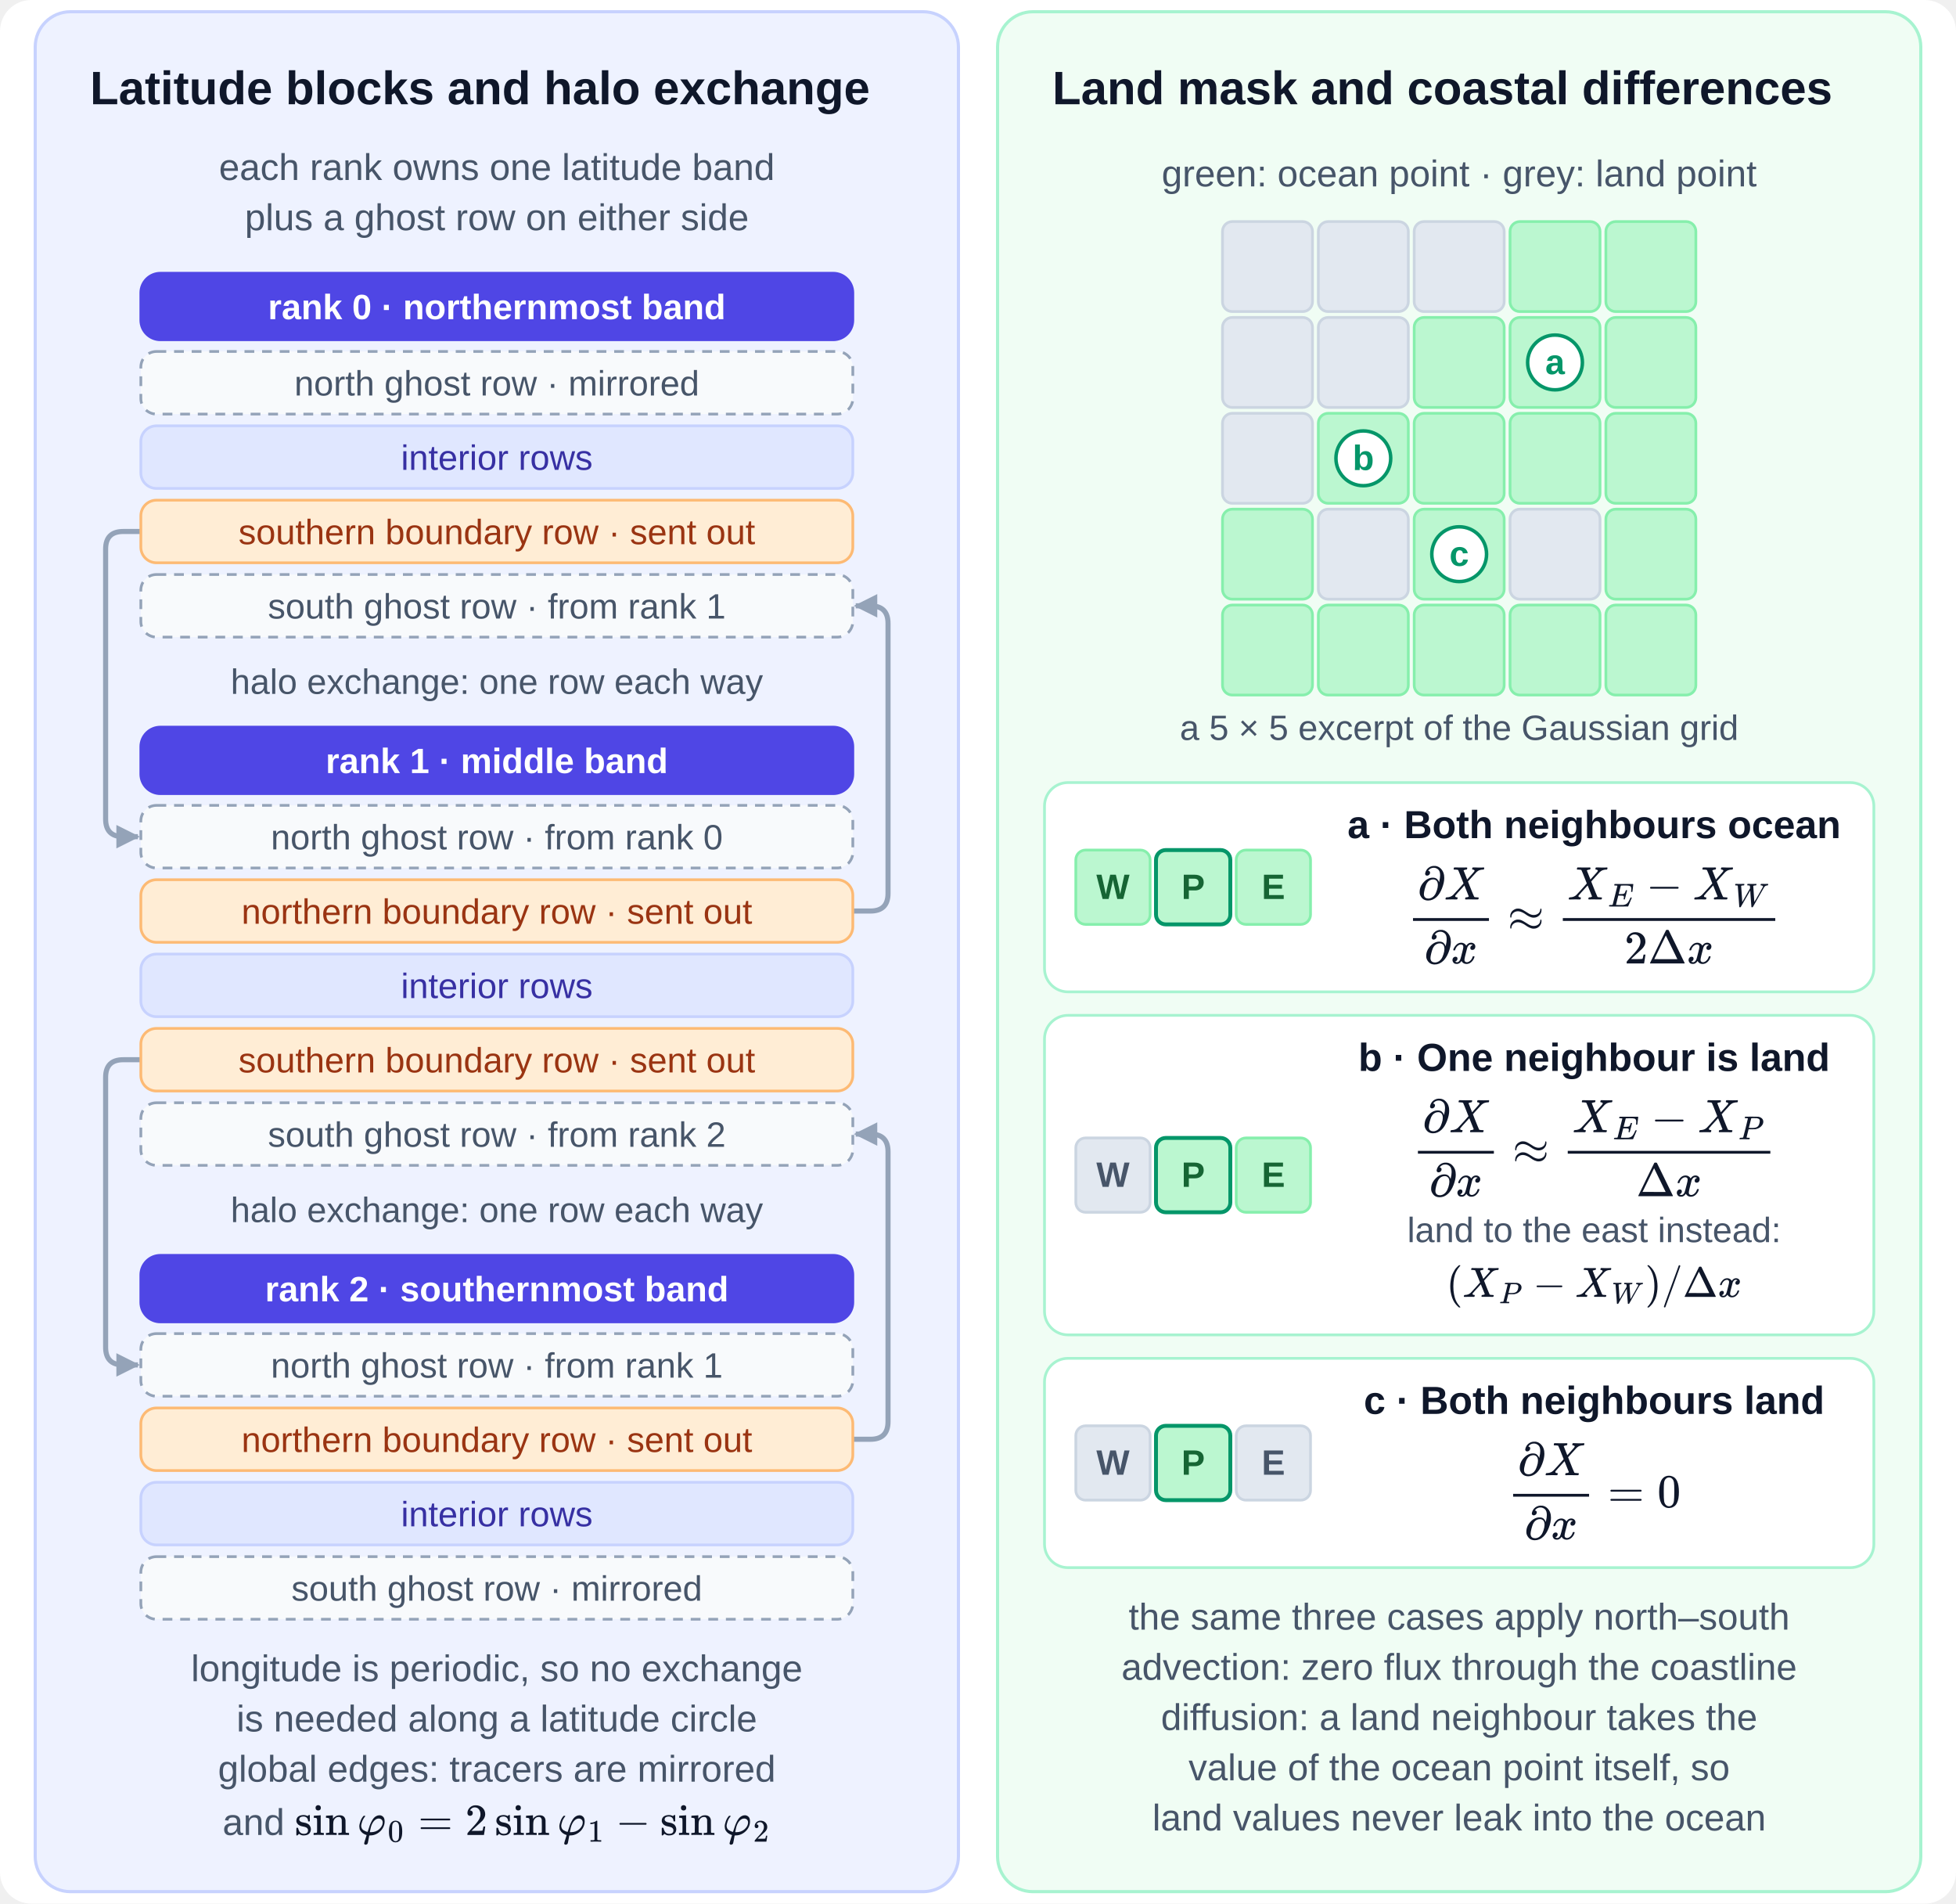
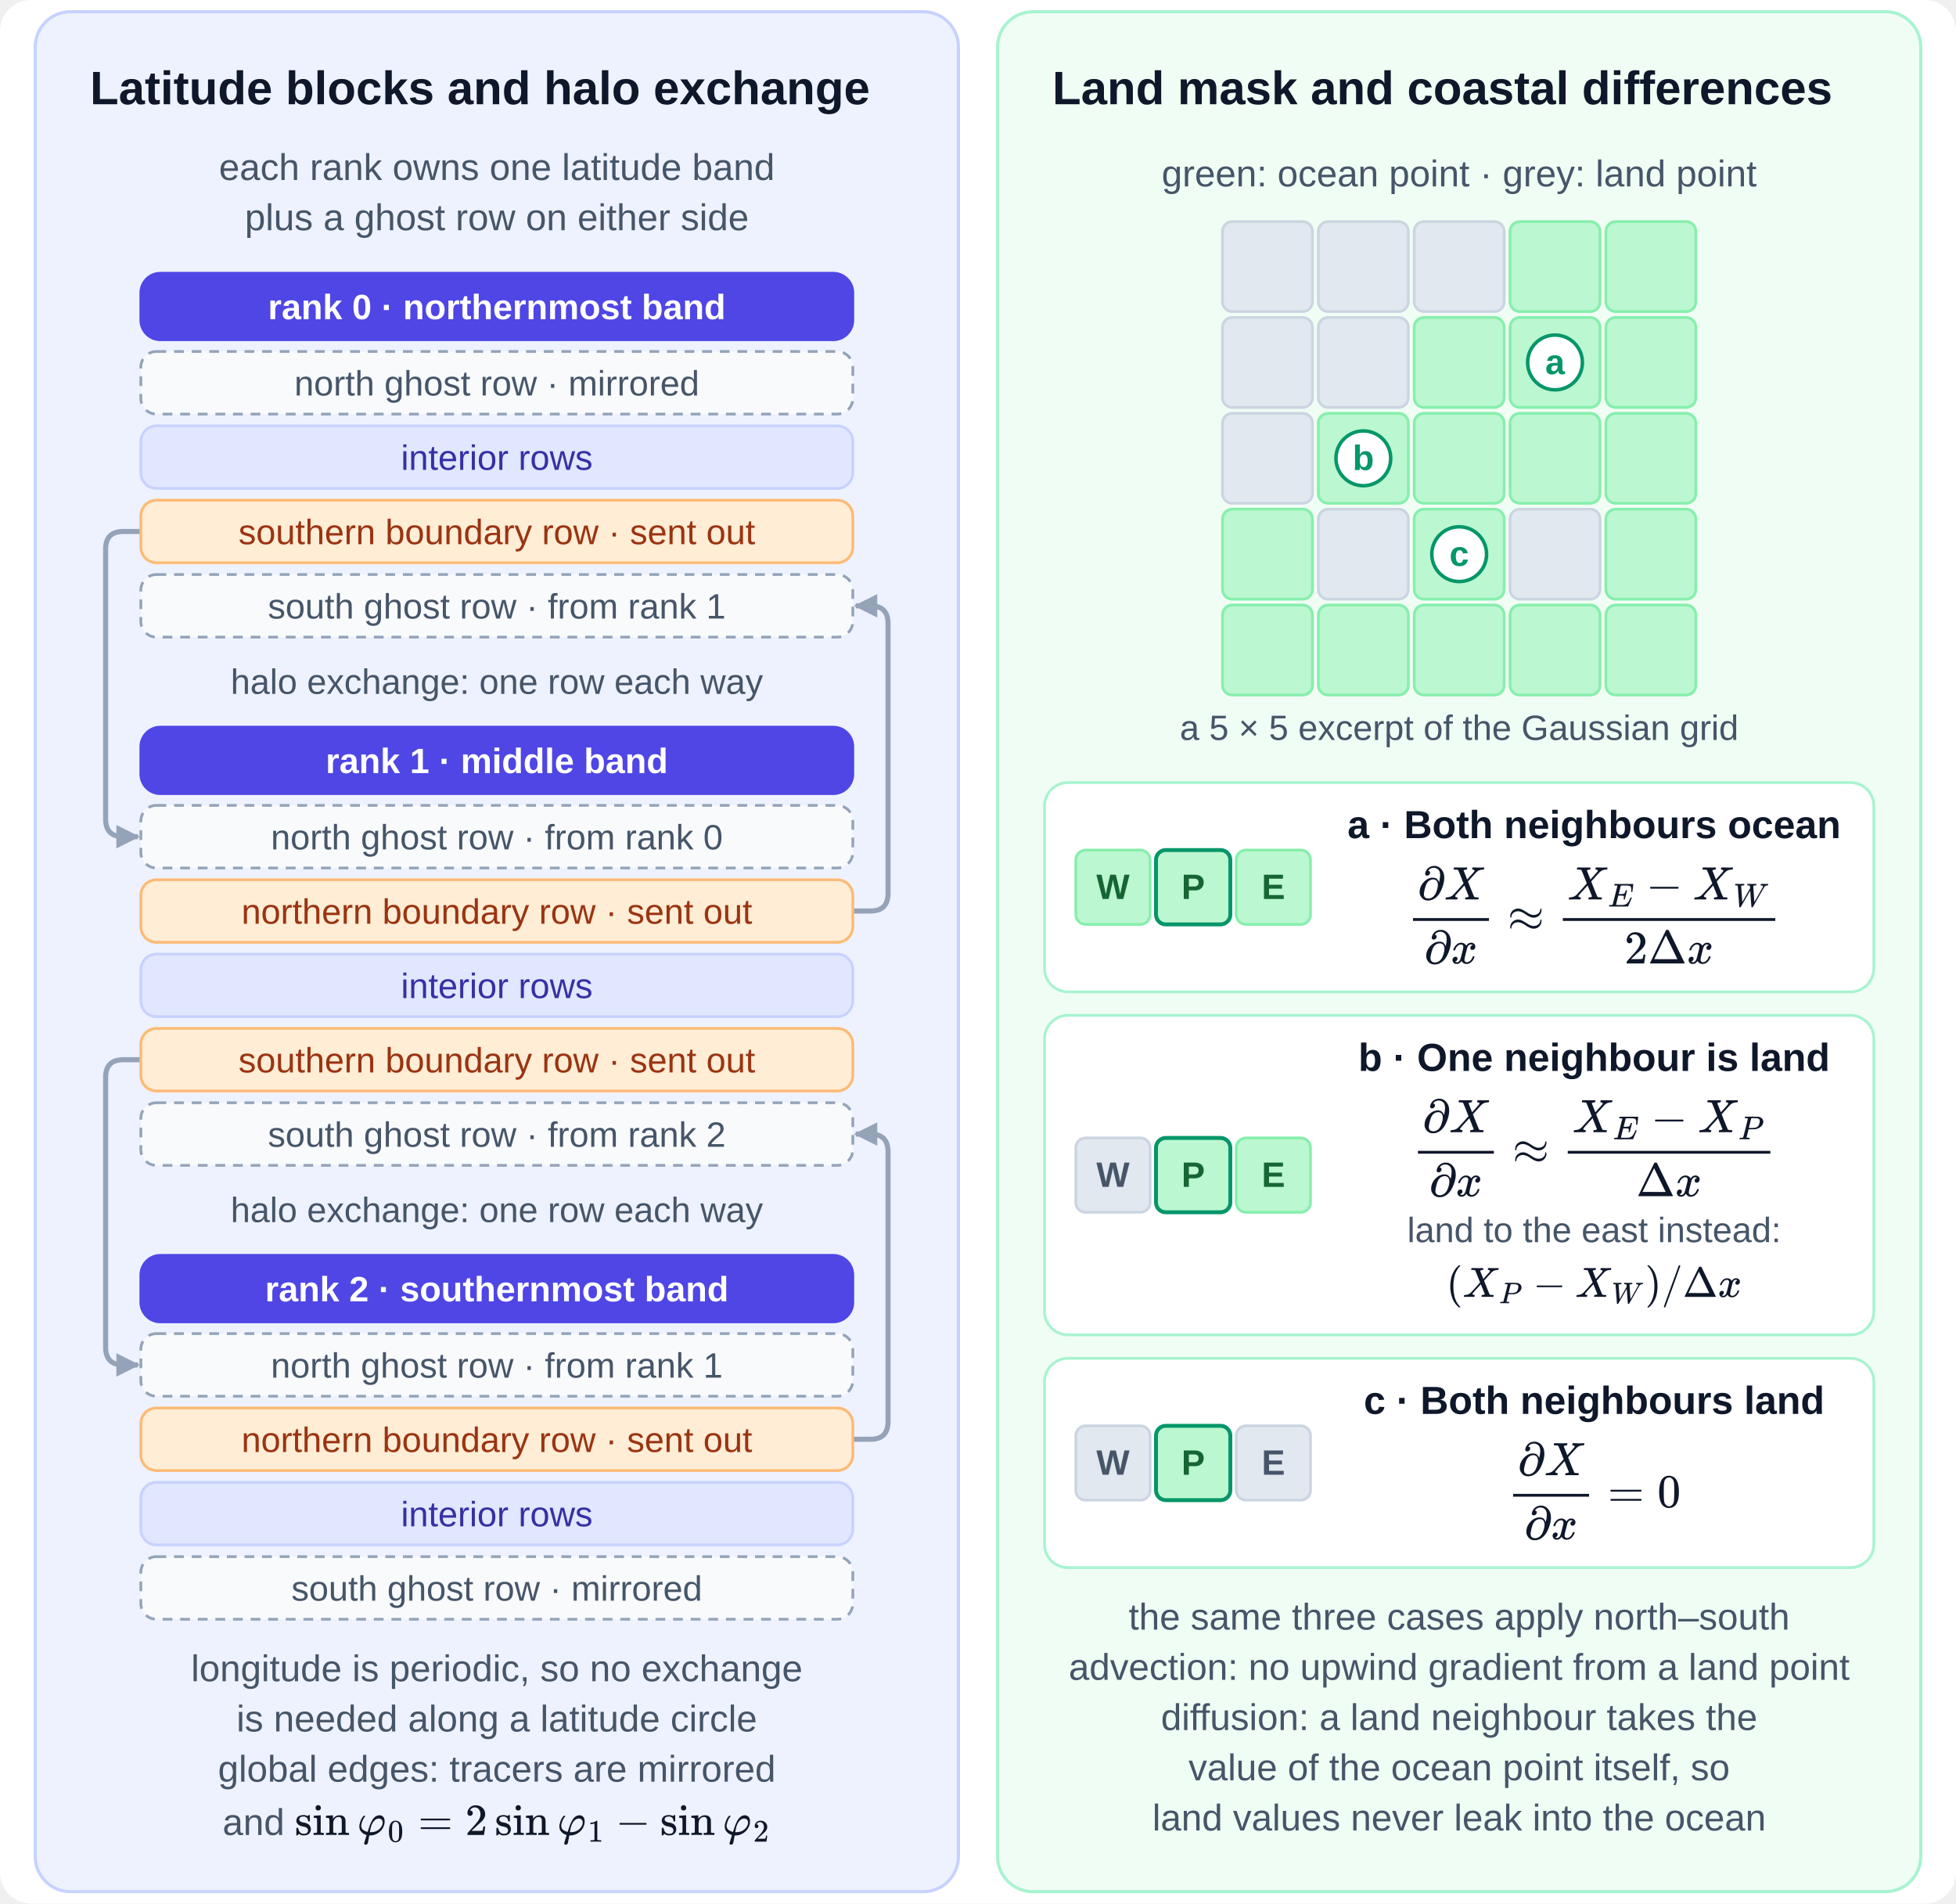
<svg xmlns="http://www.w3.org/2000/svg" xmlns:xlink="http://www.w3.org/1999/xlink" width="1000" height="973" viewBox="0 0 1000 973" role="img" aria-labelledby="title desc">
  <defs>
    <marker id="arrow" markerWidth="12" markerHeight="12" refX="11" refY="6" orient="auto" markerUnits="userSpaceOnUse">
      <path d="M0,0 L12,6 L0,12 Z" fill="#94a3b8" />
    </marker>
    <marker id="arrowFb" markerWidth="12" markerHeight="12" refX="11" refY="6" orient="auto" markerUnits="userSpaceOnUse">
      <path d="M0,0 L12,6 L0,12 Z" fill="#3b82f6" />
    </marker>
    <style>
text{font-family:Arial, 'Helvetica Neue', Helvetica, sans-serif}
.flow{fill:none;stroke:#94a3b8;stroke-width:2.6;marker-end:url(#arrow)}
.dash{fill:none;stroke:#94a3b8;stroke-width:2.2;stroke-dasharray:7 6;marker-end:url(#arrow)}
.loop{fill:none;stroke:#3b82f6;stroke-width:2.2;stroke-dasharray:7 6;stroke-linecap:round;marker-end:url(#arrowFb)}
</style>
    <path id="mj-N-73" d="M295 316Q295 356 268 385T190 414Q154 414 128 401Q98 382 98 349Q97 344 98 336T114 312T157 287Q175 282 201 278T245 269T277 256Q294 248 310 236T342 195T359 133Q359 71 321 31T198 -10H190Q138 -10 94 26L86 19L77 10Q71 4 65 -1L54 -11H46H42Q39 -11 33 -5V74V132Q33 153 35 157T45 162H54Q66 162 70 158T75 146T82 119T101 77Q136 26 198 26Q295 26 295 104Q295 133 277 151Q257 175 194 187T111 210Q75 227 54 256T33 318Q33 357 50 384T93 424T143 442T187 447H198Q238 447 268 432L283 424L292 431Q302 440 314 448H322H326Q329 448 335 442V310L329 304H301Q295 310 295 316Z" />
    <path id="mj-N-69" d="M69 609Q69 637 87 653T131 669Q154 667 171 652T188 609Q188 579 171 564T129 549Q104 549 87 564T69 609ZM247 0Q232 3 143 3Q132 3 106 3T56 1L34 0H26V46H42Q70 46 91 49Q100 53 102 60T104 102V205V293Q104 345 102 359T88 378Q74 385 41 385H30V408Q30 431 32 431L42 432Q52 433 70 434T106 436Q123 437 142 438T171 441T182 442H185V62Q190 52 197 50T232 46H255V0H247Z" />
    <path id="mj-N-6E" d="M41 46H55Q94 46 102 60V68Q102 77 102 91T102 122T103 161T103 203Q103 234 103 269T102 328V351Q99 370 88 376T43 385H25V408Q25 431 27 431L37 432Q47 433 65 434T102 436Q119 437 138 438T167 441T178 442H181V402Q181 364 182 364T187 369T199 384T218 402T247 421T285 437Q305 442 336 442Q450 438 463 329Q464 322 464 190V104Q464 66 466 59T477 49Q498 46 526 46H542V0H534L510 1Q487 2 460 2T422 3Q319 3 310 0H302V46H318Q379 46 379 62Q380 64 380 200Q379 335 378 343Q372 371 358 385T334 402T308 404Q263 404 229 370Q202 343 195 315T187 232V168V108Q187 78 188 68T191 55T200 49Q221 46 249 46H265V0H257L234 1Q210 2 183 2T145 3Q42 3 33 0H25V46H41Z" />
    <path id="mj-N-2061" d="" />
    <path id="mj-I-1D711" d="M92 210Q92 176 106 149T142 108T185 85T220 72L235 70L237 71L250 112Q268 170 283 211T322 299T370 375T429 423T502 442Q547 442 582 410T618 302Q618 224 575 152T457 35T299 -10Q273 -10 273 -12L266 -48Q260 -83 252 -125T241 -179Q236 -203 215 -212Q204 -218 190 -218Q159 -215 159 -185Q159 -175 214 -2L209 0Q204 2 195 5T173 14T147 28T120 46T94 71T71 103T56 142T50 190Q50 238 76 311T149 431H162Q183 431 183 423Q183 417 175 409Q134 361 114 300T92 210ZM574 278Q574 320 550 344T486 369Q437 369 394 329T323 218Q309 184 295 109L286 64Q304 62 306 62Q423 62 498 131T574 278Z" />
    <path id="mj-N-30" d="M96 585Q152 666 249 666Q297 666 345 640T423 548Q460 465 460 320Q460 165 417 83Q397 41 362 16T301 -15T250 -22Q224 -22 198 -16T137 16T82 83Q39 165 39 320Q39 494 96 585ZM321 597Q291 629 250 629Q208 629 178 597Q153 571 145 525T137 333Q137 175 145 125T181 46Q209 16 250 16Q290 16 318 46Q347 76 354 130T362 333Q362 478 354 524T321 597Z" />
    <path id="mj-N-3D" d="M56 347Q56 360 70 367H707Q722 359 722 347Q722 336 708 328L390 327H72Q56 332 56 347ZM56 153Q56 168 72 173H708Q722 163 722 153Q722 140 707 133H70Q56 140 56 153Z" />
    <path id="mj-N-32" d="M109 429Q82 429 66 447T50 491Q50 562 103 614T235 666Q326 666 387 610T449 465Q449 422 429 383T381 315T301 241Q265 210 201 149L142 93L218 92Q375 92 385 97Q392 99 409 186V189H449V186Q448 183 436 95T421 3V0H50V19V31Q50 38 56 46T86 81Q115 113 136 137Q145 147 170 174T204 211T233 244T261 278T284 308T305 340T320 369T333 401T340 431T343 464Q343 527 309 573T212 619Q179 619 154 602T119 569T109 550Q109 549 114 549Q132 549 151 535T170 489Q170 464 154 447T109 429Z" />
    <path id="mj-N-31" d="M213 578L200 573Q186 568 160 563T102 556H83V602H102Q149 604 189 617T245 641T273 663Q275 666 285 666Q294 666 302 660V361L303 61Q310 54 315 52T339 48T401 46H427V0H416Q395 3 257 3Q121 3 100 0H88V46H114Q136 46 152 46T177 47T193 50T201 52T207 57T213 61V578Z" />
    <path id="mj-N-2212" d="M84 237T84 250T98 270H679Q694 262 694 250T679 230H98Q84 237 84 250Z" />
    <path id="mj-I-1D715" d="M202 508Q179 508 169 520T158 547Q158 557 164 577T185 624T230 675T301 710L333 715H345Q378 715 384 714Q447 703 489 661T549 568T566 457Q566 362 519 240T402 53Q321 -22 223 -22Q123 -22 73 56Q42 102 42 148V159Q42 276 129 370T322 465Q383 465 414 434T455 367L458 378Q478 461 478 515Q478 603 437 639T344 676Q266 676 223 612Q264 606 264 572Q264 547 246 528T202 508ZM430 306Q430 372 401 400T333 428Q270 428 222 382Q197 354 183 323T150 221Q132 149 132 116Q132 21 232 21Q244 21 250 22Q327 35 374 112Q389 137 409 196T430 306Z" />
    <path id="mj-I-1D44B" d="M42 0H40Q26 0 26 11Q26 15 29 27Q33 41 36 43T55 46Q141 49 190 98Q200 108 306 224T411 342Q302 620 297 625Q288 636 234 637H206Q200 643 200 645T202 664Q206 677 212 683H226Q260 681 347 681Q380 681 408 681T453 682T473 682Q490 682 490 671Q490 670 488 658Q484 643 481 640T465 637Q434 634 411 620L488 426L541 485Q646 598 646 610Q646 628 622 635Q617 635 609 637Q594 637 594 648Q594 650 596 664Q600 677 606 683H618Q619 683 643 683T697 681T738 680Q828 680 837 683H845Q852 676 852 672Q850 647 840 637H824Q790 636 763 628T722 611T698 593L687 584Q687 585 592 480L505 384Q505 383 536 304T601 142T638 56Q648 47 699 46Q734 46 734 37Q734 35 732 23Q728 7 725 4T711 1Q708 1 678 1T589 2Q528 2 496 2T461 1Q444 1 444 10Q444 11 446 25Q448 35 450 39T455 44T464 46T480 47T506 54Q523 62 523 64Q522 64 476 181L429 299Q241 95 236 84Q232 76 232 72Q232 53 261 47Q262 47 267 47T273 46Q276 46 277 46T280 45T283 42T284 35Q284 26 282 19Q279 6 276 4T261 1Q258 1 243 1T201 2T142 2Q64 2 42 0Z" />
    <path id="mj-I-1D465" d="M52 289Q59 331 106 386T222 442Q257 442 286 424T329 379Q371 442 430 442Q467 442 494 420T522 361Q522 332 508 314T481 292T458 288Q439 288 427 299T415 328Q415 374 465 391Q454 404 425 404Q412 404 406 402Q368 386 350 336Q290 115 290 78Q290 50 306 38T341 26Q378 26 414 59T463 140Q466 150 469 151T485 153H489Q504 153 504 145Q504 144 502 134Q486 77 440 33T333 -11Q263 -11 227 52Q186 -10 133 -10H127Q78 -10 57 16T35 71Q35 103 54 123T99 143Q142 143 142 101Q142 81 130 66T107 46T94 41L91 40Q91 39 97 36T113 29T132 26Q168 26 194 71Q203 87 217 139T245 247T261 313Q266 340 266 352Q266 380 251 392T217 404Q177 404 142 372T93 290Q91 281 88 280T72 278H58Q52 284 52 289Z" />
    <path id="mj-N-2248" d="M55 319Q55 360 72 393T114 444T163 472T205 482Q207 482 213 482T223 483Q262 483 296 468T393 413L443 381Q502 346 553 346Q609 346 649 375T694 454Q694 465 698 474T708 483Q722 483 722 452Q722 386 675 338T555 289Q514 289 468 310T388 357T308 404T224 426Q164 426 125 393T83 318Q81 289 69 289Q55 289 55 319ZM55 85Q55 126 72 159T114 210T163 238T205 248Q207 248 213 248T223 249Q262 249 296 234T393 179L443 147Q502 112 553 112Q609 112 649 141T694 220Q694 249 708 249T722 217Q722 153 675 104T555 55Q514 55 468 76T388 123T308 170T224 192Q164 192 125 159T83 84Q80 55 69 55Q55 55 55 85Z" />
    <path id="mj-I-1D438" d="M492 213Q472 213 472 226Q472 230 477 250T482 285Q482 316 461 323T364 330H312Q311 328 277 192T243 52Q243 48 254 48T334 46Q428 46 458 48T518 61Q567 77 599 117T670 248Q680 270 683 272Q690 274 698 274Q718 274 718 261Q613 7 608 2Q605 0 322 0H133Q31 0 31 11Q31 13 34 25Q38 41 42 43T65 46Q92 46 125 49Q139 52 144 61Q146 66 215 342T285 622Q285 629 281 629Q273 632 228 634H197Q191 640 191 642T193 659Q197 676 203 680H757Q764 676 764 669Q764 664 751 557T737 447Q735 440 717 440H705Q698 445 698 453L701 476Q704 500 704 528Q704 558 697 578T678 609T643 625T596 632T532 634H485Q397 633 392 631Q388 629 386 622Q385 619 355 499T324 377Q347 376 372 376H398Q464 376 489 391T534 472Q538 488 540 490T557 493Q562 493 565 493T570 492T572 491T574 487T577 483L544 351Q511 218 508 216Q505 213 492 213Z" />
    <path id="mj-I-1D44A" d="M436 683Q450 683 486 682T553 680Q604 680 638 681T677 682Q695 682 695 674Q695 670 692 659Q687 641 683 639T661 637Q636 636 621 632T600 624T597 615Q597 603 613 377T629 138L631 141Q633 144 637 151T649 170T666 200T690 241T720 295T759 362Q863 546 877 572T892 604Q892 619 873 628T831 637Q817 637 817 647Q817 650 819 660Q823 676 825 679T839 682Q842 682 856 682T895 682T949 681Q1015 681 1034 683Q1048 683 1048 672Q1048 666 1045 655T1038 640T1028 637Q1006 637 988 631T958 617T939 600T927 584L923 578L754 282Q586 -14 585 -15Q579 -22 561 -22Q546 -22 542 -17Q539 -14 523 229T506 480L494 462Q472 425 366 239Q222 -13 220 -15T215 -19Q210 -22 197 -22Q178 -22 176 -15Q176 -12 154 304T131 622Q129 631 121 633T82 637H58Q51 644 51 648Q52 671 64 683H76Q118 680 176 680Q301 680 313 683H323Q329 677 329 674T327 656Q322 641 318 637H297Q236 634 232 620Q262 160 266 136L501 550L499 587Q496 629 489 632Q483 636 447 637Q428 637 422 639T416 648Q416 650 418 660Q419 664 420 669T421 676T424 680T428 682T436 683Z" />
    <path id="mj-N-394" d="M51 0Q46 4 46 7Q46 9 215 357T388 709Q391 716 416 716Q439 716 444 709Q447 705 616 357T786 7Q786 4 781 0H51ZM507 344L384 596L137 92L383 91H630Q630 93 507 344Z" />
    <path id="mj-I-1D443" d="M287 628Q287 635 230 637Q206 637 199 638T192 648Q192 649 194 659Q200 679 203 681T397 683Q587 682 600 680Q664 669 707 631T751 530Q751 453 685 389Q616 321 507 303Q500 302 402 301H307L277 182Q247 66 247 59Q247 55 248 54T255 50T272 48T305 46H336Q342 37 342 35Q342 19 335 5Q330 0 319 0Q316 0 282 1T182 2Q120 2 87 2T51 1Q33 1 33 11Q33 13 36 25Q40 41 44 43T67 46Q94 46 127 49Q141 52 146 61Q149 65 218 339T287 628ZM645 554Q645 567 643 575T634 597T609 619T560 635Q553 636 480 637Q463 637 445 637T416 636T404 636Q391 635 386 627Q384 621 367 550T332 412T314 344Q314 342 395 342H407H430Q542 342 590 392Q617 419 631 471T645 554Z" />
    <path id="mj-N-28" d="M94 250Q94 319 104 381T127 488T164 576T202 643T244 695T277 729T302 750H315H319Q333 750 333 741Q333 738 316 720T275 667T226 581T184 443T167 250T184 58T225 -81T274 -167T316 -220T333 -241Q333 -250 318 -250H315H302L274 -226Q180 -141 137 -14T94 250Z" />
    <path id="mj-N-29" d="M60 749L64 750Q69 750 74 750H86L114 726Q208 641 251 514T294 250Q294 182 284 119T261 12T224 -76T186 -143T145 -194T113 -227T90 -246Q87 -249 86 -250H74Q66 -250 63 -250T58 -247T55 -238Q56 -237 66 -225Q221 -64 221 250T66 725Q56 737 55 738Q55 746 60 749Z" />
    <path id="mj-N-2F" d="M423 750Q432 750 438 744T444 730Q444 725 271 248T92 -240Q85 -250 75 -250Q68 -250 62 -245T56 -231Q56 -221 230 257T407 740Q411 750 423 750Z" />
  </defs>
  <rect width="1000" height="973" rx="16" fill="#ffffff" />
  <rect x="18" y="6" width="472" height="960.89" rx="18" fill="#eef2ff" stroke="#c7d2fe" stroke-width="1.6" />
  <rect x="510" y="6" width="472" height="960.89" rx="18" fill="#f0fdf4" stroke="#a7f3d0" stroke-width="1.6" />
  <path d="M72 271.66 H63 Q54 271.66 54 280.66 V418.66 Q54 427.66 63 427.66 H70.5" class="flow" />
  <path d="M436 465.66 H445 Q454 465.66 454 456.66 V318.66 Q454 309.66 445 309.66 H437.5" class="flow" />
  <path d="M72 541.66 H63 Q54 541.66 54 550.66 V688.66 Q54 697.66 63 697.66 H70.5" class="flow" />
  <path d="M436 735.66 H445 Q454 735.66 454 726.66 V588.66 Q454 579.66 445 579.66 H437.5" class="flow" />
  <text x="46" y="53.28" font-size="24" font-weight="700" fill="#0f172a">Latitude blocks and halo exchange</text>
  <text x="111.93" y="92" font-size="19" fill="#475569">each rank owns one latitude band</text>
  <text x="125.15" y="117.67" font-size="19" fill="#475569">plus a ghost row on either side</text>
  <rect x="72" y="139.66" width="364" height="34" rx="10" fill="#4f46e5" stroke="#4f46e5" stroke-width="1.4" />
  <text x="254" y="163.16" text-anchor="middle" font-size="18" font-weight="700" fill="#ffffff">rank 0 · northernmost band</text>
  <rect x="72" y="179.66" width="364" height="32" rx="8" fill="#f8fafc" stroke="#94a3b8" stroke-width="1.4" stroke-dasharray="5 4" />
  <text x="254" y="202.16" text-anchor="middle" font-size="18" fill="#475569">north ghost row · mirrored</text>
  <rect x="72" y="217.66" width="364" height="32" rx="8" fill="#e0e7ff" stroke="#c7d2fe" stroke-width="1.4" />
  <text x="254" y="240.16" text-anchor="middle" font-size="18" fill="#3730a3">interior rows</text>
  <rect x="72" y="255.66" width="364" height="32" rx="8" fill="#ffedd5" stroke="#fdba74" stroke-width="1.4" />
  <text x="254" y="278.16" text-anchor="middle" font-size="18" fill="#9a3412">southern boundary row · sent out</text>
  <rect x="72" y="293.66" width="364" height="32" rx="8" fill="#f8fafc" stroke="#94a3b8" stroke-width="1.4" stroke-dasharray="5 4" />
  <text x="254" y="316.16" text-anchor="middle" font-size="18" fill="#475569">south ghost row · from rank 1</text>
  <rect x="72" y="371.66" width="364" height="34" rx="10" fill="#4f46e5" stroke="#4f46e5" stroke-width="1.4" />
  <text x="254" y="395.16" text-anchor="middle" font-size="18" font-weight="700" fill="#ffffff">rank 1 · middle band</text>
  <rect x="72" y="411.66" width="364" height="32" rx="8" fill="#f8fafc" stroke="#94a3b8" stroke-width="1.4" stroke-dasharray="5 4" />
  <text x="254" y="434.16" text-anchor="middle" font-size="18" fill="#475569">north ghost row · from rank 0</text>
  <rect x="72" y="449.66" width="364" height="32" rx="8" fill="#ffedd5" stroke="#fdba74" stroke-width="1.4" />
  <text x="254" y="472.16" text-anchor="middle" font-size="18" fill="#9a3412">northern boundary row · sent out</text>
  <rect x="72" y="487.66" width="364" height="32" rx="8" fill="#e0e7ff" stroke="#c7d2fe" stroke-width="1.4" />
  <text x="254" y="510.16" text-anchor="middle" font-size="18" fill="#3730a3">interior rows</text>
  <rect x="72" y="525.66" width="364" height="32" rx="8" fill="#ffedd5" stroke="#fdba74" stroke-width="1.4" />
  <text x="254" y="548.16" text-anchor="middle" font-size="18" fill="#9a3412">southern boundary row · sent out</text>
  <rect x="72" y="563.66" width="364" height="32" rx="8" fill="#f8fafc" stroke="#94a3b8" stroke-width="1.4" stroke-dasharray="5 4" />
  <text x="254" y="586.16" text-anchor="middle" font-size="18" fill="#475569">south ghost row · from rank 2</text>
  <rect x="72" y="641.66" width="364" height="34" rx="10" fill="#4f46e5" stroke="#4f46e5" stroke-width="1.4" />
  <text x="254" y="665.16" text-anchor="middle" font-size="18" font-weight="700" fill="#ffffff">rank 2 · southernmost band</text>
  <rect x="72" y="681.66" width="364" height="32" rx="8" fill="#f8fafc" stroke="#94a3b8" stroke-width="1.4" stroke-dasharray="5 4" />
  <text x="254" y="704.16" text-anchor="middle" font-size="18" fill="#475569">north ghost row · from rank 1</text>
  <rect x="72" y="719.66" width="364" height="32" rx="8" fill="#ffedd5" stroke="#fdba74" stroke-width="1.4" />
  <text x="254" y="742.16" text-anchor="middle" font-size="18" fill="#9a3412">northern boundary row · sent out</text>
  <rect x="72" y="757.66" width="364" height="32" rx="8" fill="#e0e7ff" stroke="#c7d2fe" stroke-width="1.4" />
  <text x="254" y="780.16" text-anchor="middle" font-size="18" fill="#3730a3">interior rows</text>
  <rect x="72" y="795.66" width="364" height="32" rx="8" fill="#f8fafc" stroke="#94a3b8" stroke-width="1.4" stroke-dasharray="5 4" />
  <text x="254" y="818.16" text-anchor="middle" font-size="18" fill="#475569">south ghost row · mirrored</text>
  <text x="254" y="354.66" text-anchor="middle" font-size="18" fill="#475569">halo exchange: one row each way</text>
  <text x="254" y="624.66" text-anchor="middle" font-size="18" fill="#475569">halo exchange: one row each way</text>
  <text x="97.67" y="859.34" font-size="19" fill="#475569">longitude is periodic, so no exchange</text>
  <text x="120.91" y="885.01" font-size="19" fill="#475569">is needed along a latitude circle</text>
  <text x="111.44" y="910.68" font-size="19" fill="#475569">global edges: tracers are mirrored</text>
  <text x="145.48" y="937.92" text-anchor="end" font-size="19" fill="#475569">and</text>
  <g transform="translate(150.76 937.92) scale(0.0228)" fill="#0f172a">
    <g transform="scale(1,-1)">
      <g>
        <g>
          <g>
            <use xlink:href="#mj-N-73" />
            <use xlink:href="#mj-N-69" transform="translate(394,0)" />
            <use xlink:href="#mj-N-6E" transform="translate(672,0)" />
          </g>
          <g transform="translate(1228,0)">
            <use xlink:href="#mj-N-2061" />
          </g>
          <g transform="translate(1394.7,0)">
            <use xlink:href="#mj-I-1D711" />
            <g transform="translate(687,-150) scale(0.707)">
              <use xlink:href="#mj-N-30" />
            </g>
          </g>
          <g transform="translate(2763,0)">
            <use xlink:href="#mj-N-3D" />
          </g>
          <g transform="translate(3818.8,0)">
            <use xlink:href="#mj-N-32" />
          </g>
          <g transform="translate(4485.4,0)">
            <use xlink:href="#mj-N-73" />
            <use xlink:href="#mj-N-69" transform="translate(394,0)" />
            <use xlink:href="#mj-N-6E" transform="translate(672,0)" />
          </g>
          <g transform="translate(5713.4,0)">
            <use xlink:href="#mj-N-2061" />
          </g>
          <g transform="translate(5880.1,0)">
            <use xlink:href="#mj-I-1D711" />
            <g transform="translate(687,-150) scale(0.707)">
              <use xlink:href="#mj-N-31" />
            </g>
          </g>
          <g transform="translate(7192.9,0)">
            <use xlink:href="#mj-N-2212" />
          </g>
          <g transform="translate(8193.1,0)">
            <use xlink:href="#mj-N-73" />
            <use xlink:href="#mj-N-69" transform="translate(394,0)" />
            <use xlink:href="#mj-N-6E" transform="translate(672,0)" />
          </g>
          <g transform="translate(9421.1,0)">
            <use xlink:href="#mj-N-2061" />
          </g>
          <g transform="translate(9587.8,0)">
            <use xlink:href="#mj-I-1D711" />
            <g transform="translate(687,-150) scale(0.707)">
              <use xlink:href="#mj-N-32" />
            </g>
          </g>
        </g>
      </g>
    </g>
  </g>
  <text x="538" y="53.28" font-size="24" font-weight="700" fill="#0f172a">Land mask and coastal differences</text>
  <text x="593.9" y="95.27" font-size="19" fill="#475569">green: ocean point · grey: land point</text>
  <rect x="625" y="113.26" width="46" height="46" rx="5" fill="#e2e8f0" stroke="#cbd5e1" stroke-width="1.4" />
  <rect x="674" y="113.26" width="46" height="46" rx="5" fill="#e2e8f0" stroke="#cbd5e1" stroke-width="1.4" />
  <rect x="723" y="113.26" width="46" height="46" rx="5" fill="#e2e8f0" stroke="#cbd5e1" stroke-width="1.4" />
  <rect x="772" y="113.26" width="46" height="46" rx="5" fill="#bbf7d0" stroke="#86efac" stroke-width="1.4" />
  <rect x="821" y="113.26" width="46" height="46" rx="5" fill="#bbf7d0" stroke="#86efac" stroke-width="1.4" />
  <rect x="625" y="162.26" width="46" height="46" rx="5" fill="#e2e8f0" stroke="#cbd5e1" stroke-width="1.4" />
  <rect x="674" y="162.26" width="46" height="46" rx="5" fill="#e2e8f0" stroke="#cbd5e1" stroke-width="1.4" />
  <rect x="723" y="162.26" width="46" height="46" rx="5" fill="#bbf7d0" stroke="#86efac" stroke-width="1.4" />
  <rect x="772" y="162.26" width="46" height="46" rx="5" fill="#bbf7d0" stroke="#86efac" stroke-width="1.4" />
  <circle cx="795" cy="185.26" r="14" fill="#ffffff" stroke="#059669" stroke-width="1.8" />
  <text x="795" y="191.26" text-anchor="middle" font-size="18" font-weight="700" fill="#059669">a</text>
  <rect x="821" y="162.26" width="46" height="46" rx="5" fill="#bbf7d0" stroke="#86efac" stroke-width="1.4" />
  <rect x="625" y="211.26" width="46" height="46" rx="5" fill="#e2e8f0" stroke="#cbd5e1" stroke-width="1.4" />
  <rect x="674" y="211.26" width="46" height="46" rx="5" fill="#bbf7d0" stroke="#86efac" stroke-width="1.4" />
  <circle cx="697" cy="234.26" r="14" fill="#ffffff" stroke="#059669" stroke-width="1.8" />
  <text x="697" y="240.26" text-anchor="middle" font-size="18" font-weight="700" fill="#059669">b</text>
  <rect x="723" y="211.26" width="46" height="46" rx="5" fill="#bbf7d0" stroke="#86efac" stroke-width="1.4" />
  <rect x="772" y="211.26" width="46" height="46" rx="5" fill="#bbf7d0" stroke="#86efac" stroke-width="1.4" />
  <rect x="821" y="211.26" width="46" height="46" rx="5" fill="#bbf7d0" stroke="#86efac" stroke-width="1.4" />
  <rect x="625" y="260.26" width="46" height="46" rx="5" fill="#bbf7d0" stroke="#86efac" stroke-width="1.4" />
  <rect x="674" y="260.26" width="46" height="46" rx="5" fill="#e2e8f0" stroke="#cbd5e1" stroke-width="1.4" />
  <rect x="723" y="260.26" width="46" height="46" rx="5" fill="#bbf7d0" stroke="#86efac" stroke-width="1.4" />
  <circle cx="746" cy="283.26" r="14" fill="#ffffff" stroke="#059669" stroke-width="1.8" />
  <text x="746" y="289.26" text-anchor="middle" font-size="18" font-weight="700" fill="#059669">c</text>
  <rect x="772" y="260.26" width="46" height="46" rx="5" fill="#e2e8f0" stroke="#cbd5e1" stroke-width="1.4" />
  <rect x="821" y="260.26" width="46" height="46" rx="5" fill="#bbf7d0" stroke="#86efac" stroke-width="1.4" />
  <rect x="625" y="309.26" width="46" height="46" rx="5" fill="#bbf7d0" stroke="#86efac" stroke-width="1.4" />
  <rect x="674" y="309.26" width="46" height="46" rx="5" fill="#bbf7d0" stroke="#86efac" stroke-width="1.4" />
  <rect x="723" y="309.26" width="46" height="46" rx="5" fill="#bbf7d0" stroke="#86efac" stroke-width="1.4" />
  <rect x="772" y="309.26" width="46" height="46" rx="5" fill="#bbf7d0" stroke="#86efac" stroke-width="1.4" />
  <rect x="821" y="309.26" width="46" height="46" rx="5" fill="#bbf7d0" stroke="#86efac" stroke-width="1.4" />
  <text x="603.16" y="378.22" font-size="18" fill="#475569">a 5 × 5 excerpt of the Gaussian grid</text>
  <rect x="534" y="400" width="424" height="106.98" rx="12" fill="#ffffff" stroke="#a7f3d0" stroke-width="1.4" />
  <rect x="550" y="434.49" width="38" height="38" rx="5" fill="#bbf7d0" stroke="#86efac" stroke-width="1.4" />
  <text x="569" y="459.49" text-anchor="middle" font-size="18" font-weight="700" fill="#166534">W</text>
  <rect x="591" y="434.49" width="38" height="38" rx="5" fill="#bbf7d0" stroke="#059669" stroke-width="2" />
  <text x="610" y="459.49" text-anchor="middle" font-size="18" font-weight="700" fill="#166534">P</text>
  <rect x="632" y="434.49" width="38" height="38" rx="5" fill="#bbf7d0" stroke="#86efac" stroke-width="1.4" />
  <text x="651" y="459.49" text-anchor="middle" font-size="18" font-weight="700" fill="#166534">E</text>
  <text x="688.88" y="428.4" font-size="20" font-weight="700" fill="#0f172a">a · Both neighbours ocean</text>
  <g transform="translate(719.51 475.99) scale(0.024)" fill="#0f172a">
    <g transform="scale(1,-1)">
      <g>
        <g>
          <g>
            <g transform="translate(220,676)">
              <g>
                <use xlink:href="#mj-I-1D715" />
              </g>
              <g transform="translate(566,0)">
                <use xlink:href="#mj-I-1D44B" />
              </g>
            </g>
            <g transform="translate(360,-686)">
              <use xlink:href="#mj-I-1D715" />
              <g transform="translate(566,0)">
                <use xlink:href="#mj-I-1D465" />
              </g>
            </g>
            <rect width="1618" height="60" x="120" y="220" />
          </g>
          <g transform="translate(2135.8,0)">
            <use xlink:href="#mj-N-2248" />
          </g>
          <g transform="translate(3191.6,0)">
            <g transform="translate(220,676)">
              <g>
                <g>
                  <use xlink:href="#mj-I-1D44B" />
                </g>
                <g transform="translate(861,-150) scale(0.707)">
                  <use xlink:href="#mj-I-1D438" />
                </g>
              </g>
              <g transform="translate(1673.5,0)">
                <use xlink:href="#mj-N-2212" />
              </g>
              <g transform="translate(2673.7,0)">
                <use xlink:href="#mj-I-1D44B" />
                <g transform="translate(861,-150) scale(0.707)">
                  <use xlink:href="#mj-I-1D44A" />
                </g>
              </g>
            </g>
            <g transform="translate(1430.4,-686)">
              <use xlink:href="#mj-N-32" />
              <g transform="translate(500,0)">
                <use xlink:href="#mj-N-394" />
              </g>
              <g transform="translate(1333,0)">
                <use xlink:href="#mj-I-1D465" />
              </g>
            </g>
            <rect width="4525.7" height="60" x="120" y="220" />
          </g>
        </g>
      </g>
    </g>
  </g>
  <rect x="534" y="518.98" width="424" height="163.32" rx="12" fill="#ffffff" stroke="#a7f3d0" stroke-width="1.4" />
  <rect x="550" y="581.64" width="38" height="38" rx="5" fill="#e2e8f0" stroke="#cbd5e1" stroke-width="1.4" />
  <text x="569" y="606.64" text-anchor="middle" font-size="18" font-weight="700" fill="#475569">W</text>
  <rect x="591" y="581.64" width="38" height="38" rx="5" fill="#bbf7d0" stroke="#059669" stroke-width="2" />
  <text x="610" y="606.64" text-anchor="middle" font-size="18" font-weight="700" fill="#166534">P</text>
  <rect x="632" y="581.64" width="38" height="38" rx="5" fill="#bbf7d0" stroke="#86efac" stroke-width="1.4" />
  <text x="651" y="606.64" text-anchor="middle" font-size="18" font-weight="700" fill="#166534">E</text>
  <text x="694.44" y="547.38" font-size="20" font-weight="700" fill="#0f172a">b · One neighbour is land</text>
  <g transform="translate(722.03 594.96) scale(0.024)" fill="#0f172a">
    <g transform="scale(1,-1)">
      <g>
        <g>
          <g>
            <g transform="translate(220,676)">
              <g>
                <use xlink:href="#mj-I-1D715" />
              </g>
              <g transform="translate(566,0)">
                <use xlink:href="#mj-I-1D44B" />
              </g>
            </g>
            <g transform="translate(360,-686)">
              <use xlink:href="#mj-I-1D715" />
              <g transform="translate(566,0)">
                <use xlink:href="#mj-I-1D465" />
              </g>
            </g>
            <rect width="1618" height="60" x="120" y="220" />
          </g>
          <g transform="translate(2135.8,0)">
            <use xlink:href="#mj-N-2248" />
          </g>
          <g transform="translate(3191.6,0)">
            <g transform="translate(220,676)">
              <g>
                <g>
                  <use xlink:href="#mj-I-1D44B" />
                </g>
                <g transform="translate(861,-150) scale(0.707)">
                  <use xlink:href="#mj-I-1D438" />
                </g>
              </g>
              <g transform="translate(1673.5,0)">
                <use xlink:href="#mj-N-2212" />
              </g>
              <g transform="translate(2673.7,0)">
                <use xlink:href="#mj-I-1D44B" />
                <g transform="translate(861,-150) scale(0.707)">
                  <use xlink:href="#mj-I-1D443" />
                </g>
              </g>
            </g>
            <g transform="translate(1575.4,-686)">
              <use xlink:href="#mj-N-394" />
              <g transform="translate(833,0)">
                <use xlink:href="#mj-I-1D465" />
              </g>
            </g>
            <rect width="4315.7" height="60" x="120" y="220" />
          </g>
        </g>
      </g>
    </g>
  </g>
  <text x="719.43" y="634.91" font-size="18" fill="#475569">land to the east instead:</text>
  <g transform="translate(739.41 662.89) scale(0.0216)" fill="#0f172a">
    <g transform="scale(1,-1)">
      <g>
        <g>
          <g>
            <use xlink:href="#mj-N-28" />
          </g>
          <g transform="translate(389,0)">
            <use xlink:href="#mj-I-1D44B" />
            <g transform="translate(861,-150) scale(0.707)">
              <use xlink:href="#mj-I-1D443" />
            </g>
          </g>
          <g transform="translate(2053.3,0)">
            <use xlink:href="#mj-N-2212" />
          </g>
          <g transform="translate(3053.5,0)">
            <use xlink:href="#mj-I-1D44B" />
            <g transform="translate(861,-150) scale(0.707)">
              <use xlink:href="#mj-I-1D44A" />
            </g>
          </g>
          <g transform="translate(4705.5,0)">
            <use xlink:href="#mj-N-29" />
          </g>
          <g transform="translate(5094.5,0)">
            <use xlink:href="#mj-N-2F" />
          </g>
          <g transform="translate(5594.5,0)">
            <use xlink:href="#mj-N-394" />
          </g>
          <g transform="translate(6427.5,0)">
            <use xlink:href="#mj-I-1D465" />
          </g>
        </g>
      </g>
    </g>
  </g>
  <rect x="534" y="694.29" width="424" height="106.98" rx="12" fill="#ffffff" stroke="#a7f3d0" stroke-width="1.4" />
  <rect x="550" y="728.78" width="38" height="38" rx="5" fill="#e2e8f0" stroke="#cbd5e1" stroke-width="1.4" />
  <text x="569" y="753.78" text-anchor="middle" font-size="18" font-weight="700" fill="#475569">W</text>
  <rect x="591" y="728.78" width="38" height="38" rx="5" fill="#bbf7d0" stroke="#059669" stroke-width="2" />
  <text x="610" y="753.78" text-anchor="middle" font-size="18" font-weight="700" fill="#166534">P</text>
  <rect x="632" y="728.78" width="38" height="38" rx="5" fill="#e2e8f0" stroke="#cbd5e1" stroke-width="1.4" />
  <text x="651" y="753.78" text-anchor="middle" font-size="18" font-weight="700" fill="#475569">E</text>
  <text x="697.23" y="722.69" font-size="20" font-weight="700" fill="#0f172a">c · Both neighbours land</text>
  <g transform="translate(770.7 770.28) scale(0.024)" fill="#0f172a">
    <g transform="scale(1,-1)">
      <g>
        <g>
          <g>
            <g transform="translate(220,676)">
              <g>
                <use xlink:href="#mj-I-1D715" />
              </g>
              <g transform="translate(566,0)">
                <use xlink:href="#mj-I-1D44B" />
              </g>
            </g>
            <g transform="translate(360,-686)">
              <use xlink:href="#mj-I-1D715" />
              <g transform="translate(566,0)">
                <use xlink:href="#mj-I-1D465" />
              </g>
            </g>
            <rect width="1618" height="60" x="120" y="220" />
          </g>
          <g transform="translate(2135.8,0)">
            <use xlink:href="#mj-N-3D" />
          </g>
          <g transform="translate(3191.6,0)">
            <use xlink:href="#mj-N-30" />
          </g>
        </g>
      </g>
    </g>
  </g>
  <text x="577.01" y="832.95" font-size="19" fill="#475569">the same three cases apply north–south</text>
-   <text x="573.31" y="858.62" font-size="19" fill="#475569">advection: zero flux through the coastline</text>
+   <text x="746" y="858.62" text-anchor="middle" font-size="19" fill="#475569">advection: no upwind gradient from a land point</text>
  <text x="593.54" y="884.29" font-size="19" fill="#475569">diffusion: a land neighbour takes the</text>
  <text x="607.63" y="909.96" font-size="19" fill="#475569">value of the ocean point itself, so</text>
  <text x="589.14" y="935.63" font-size="19" fill="#475569">land values never leak into the ocean</text>
</svg>
